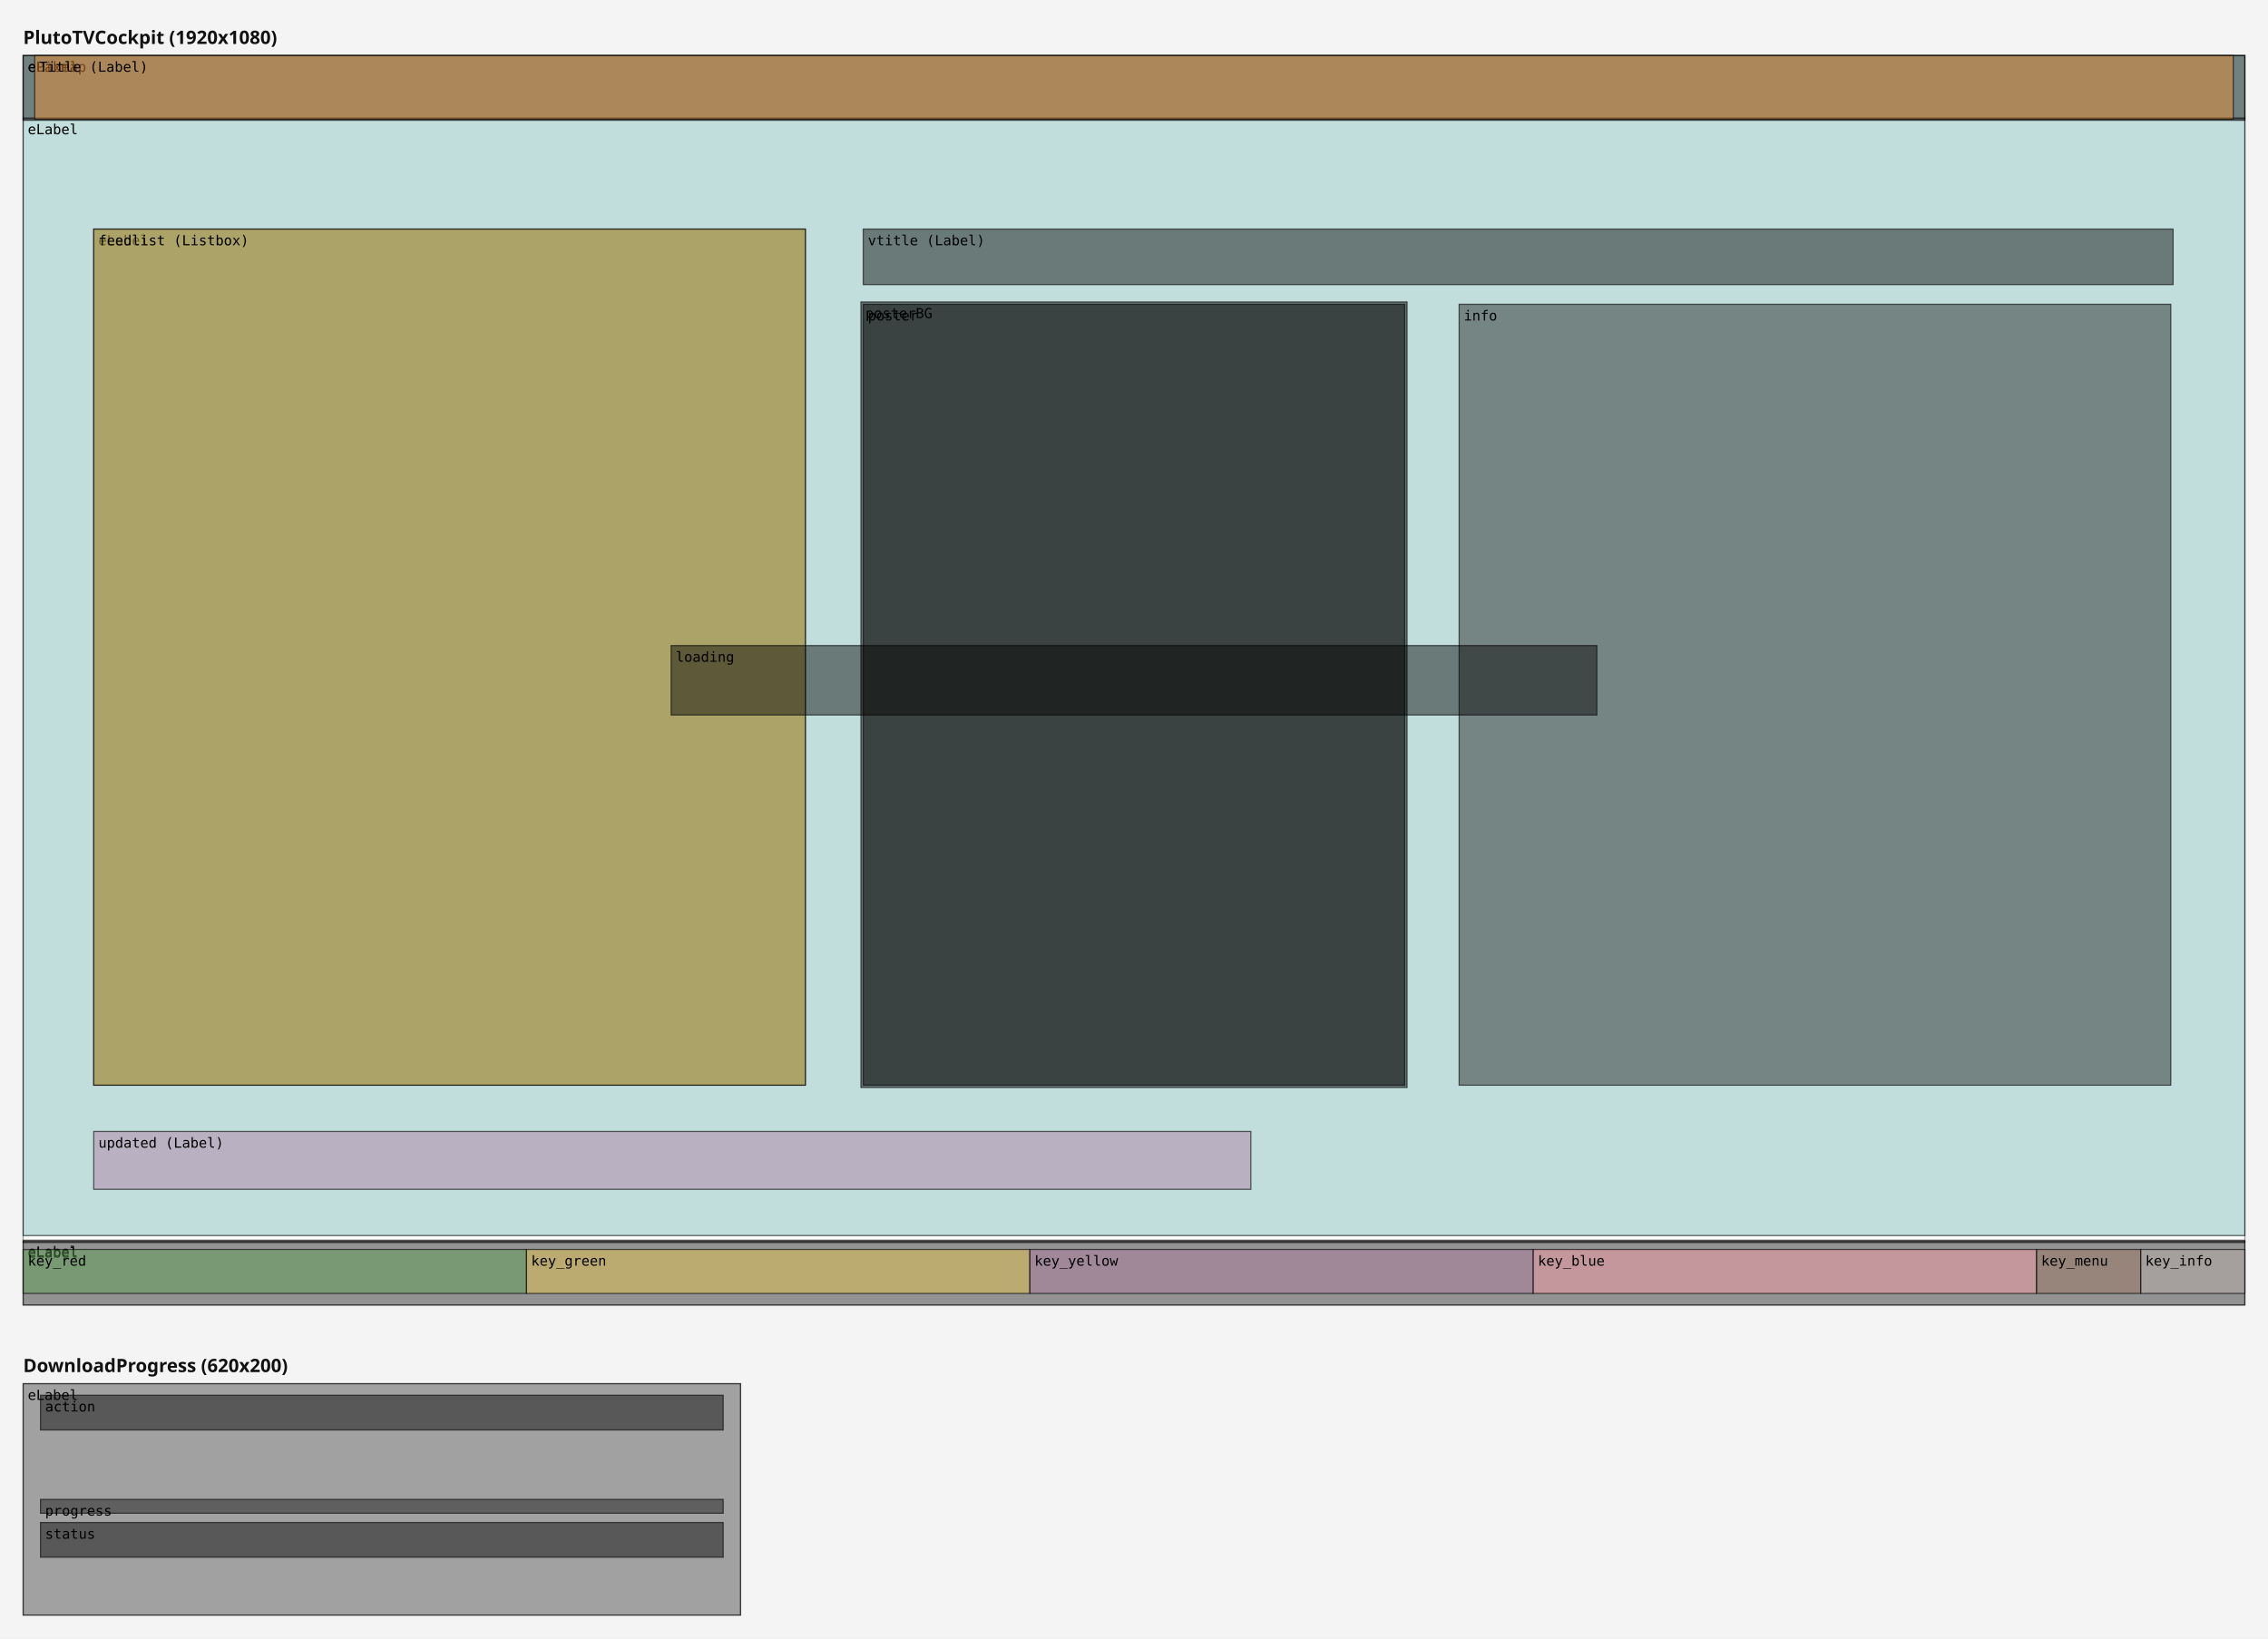
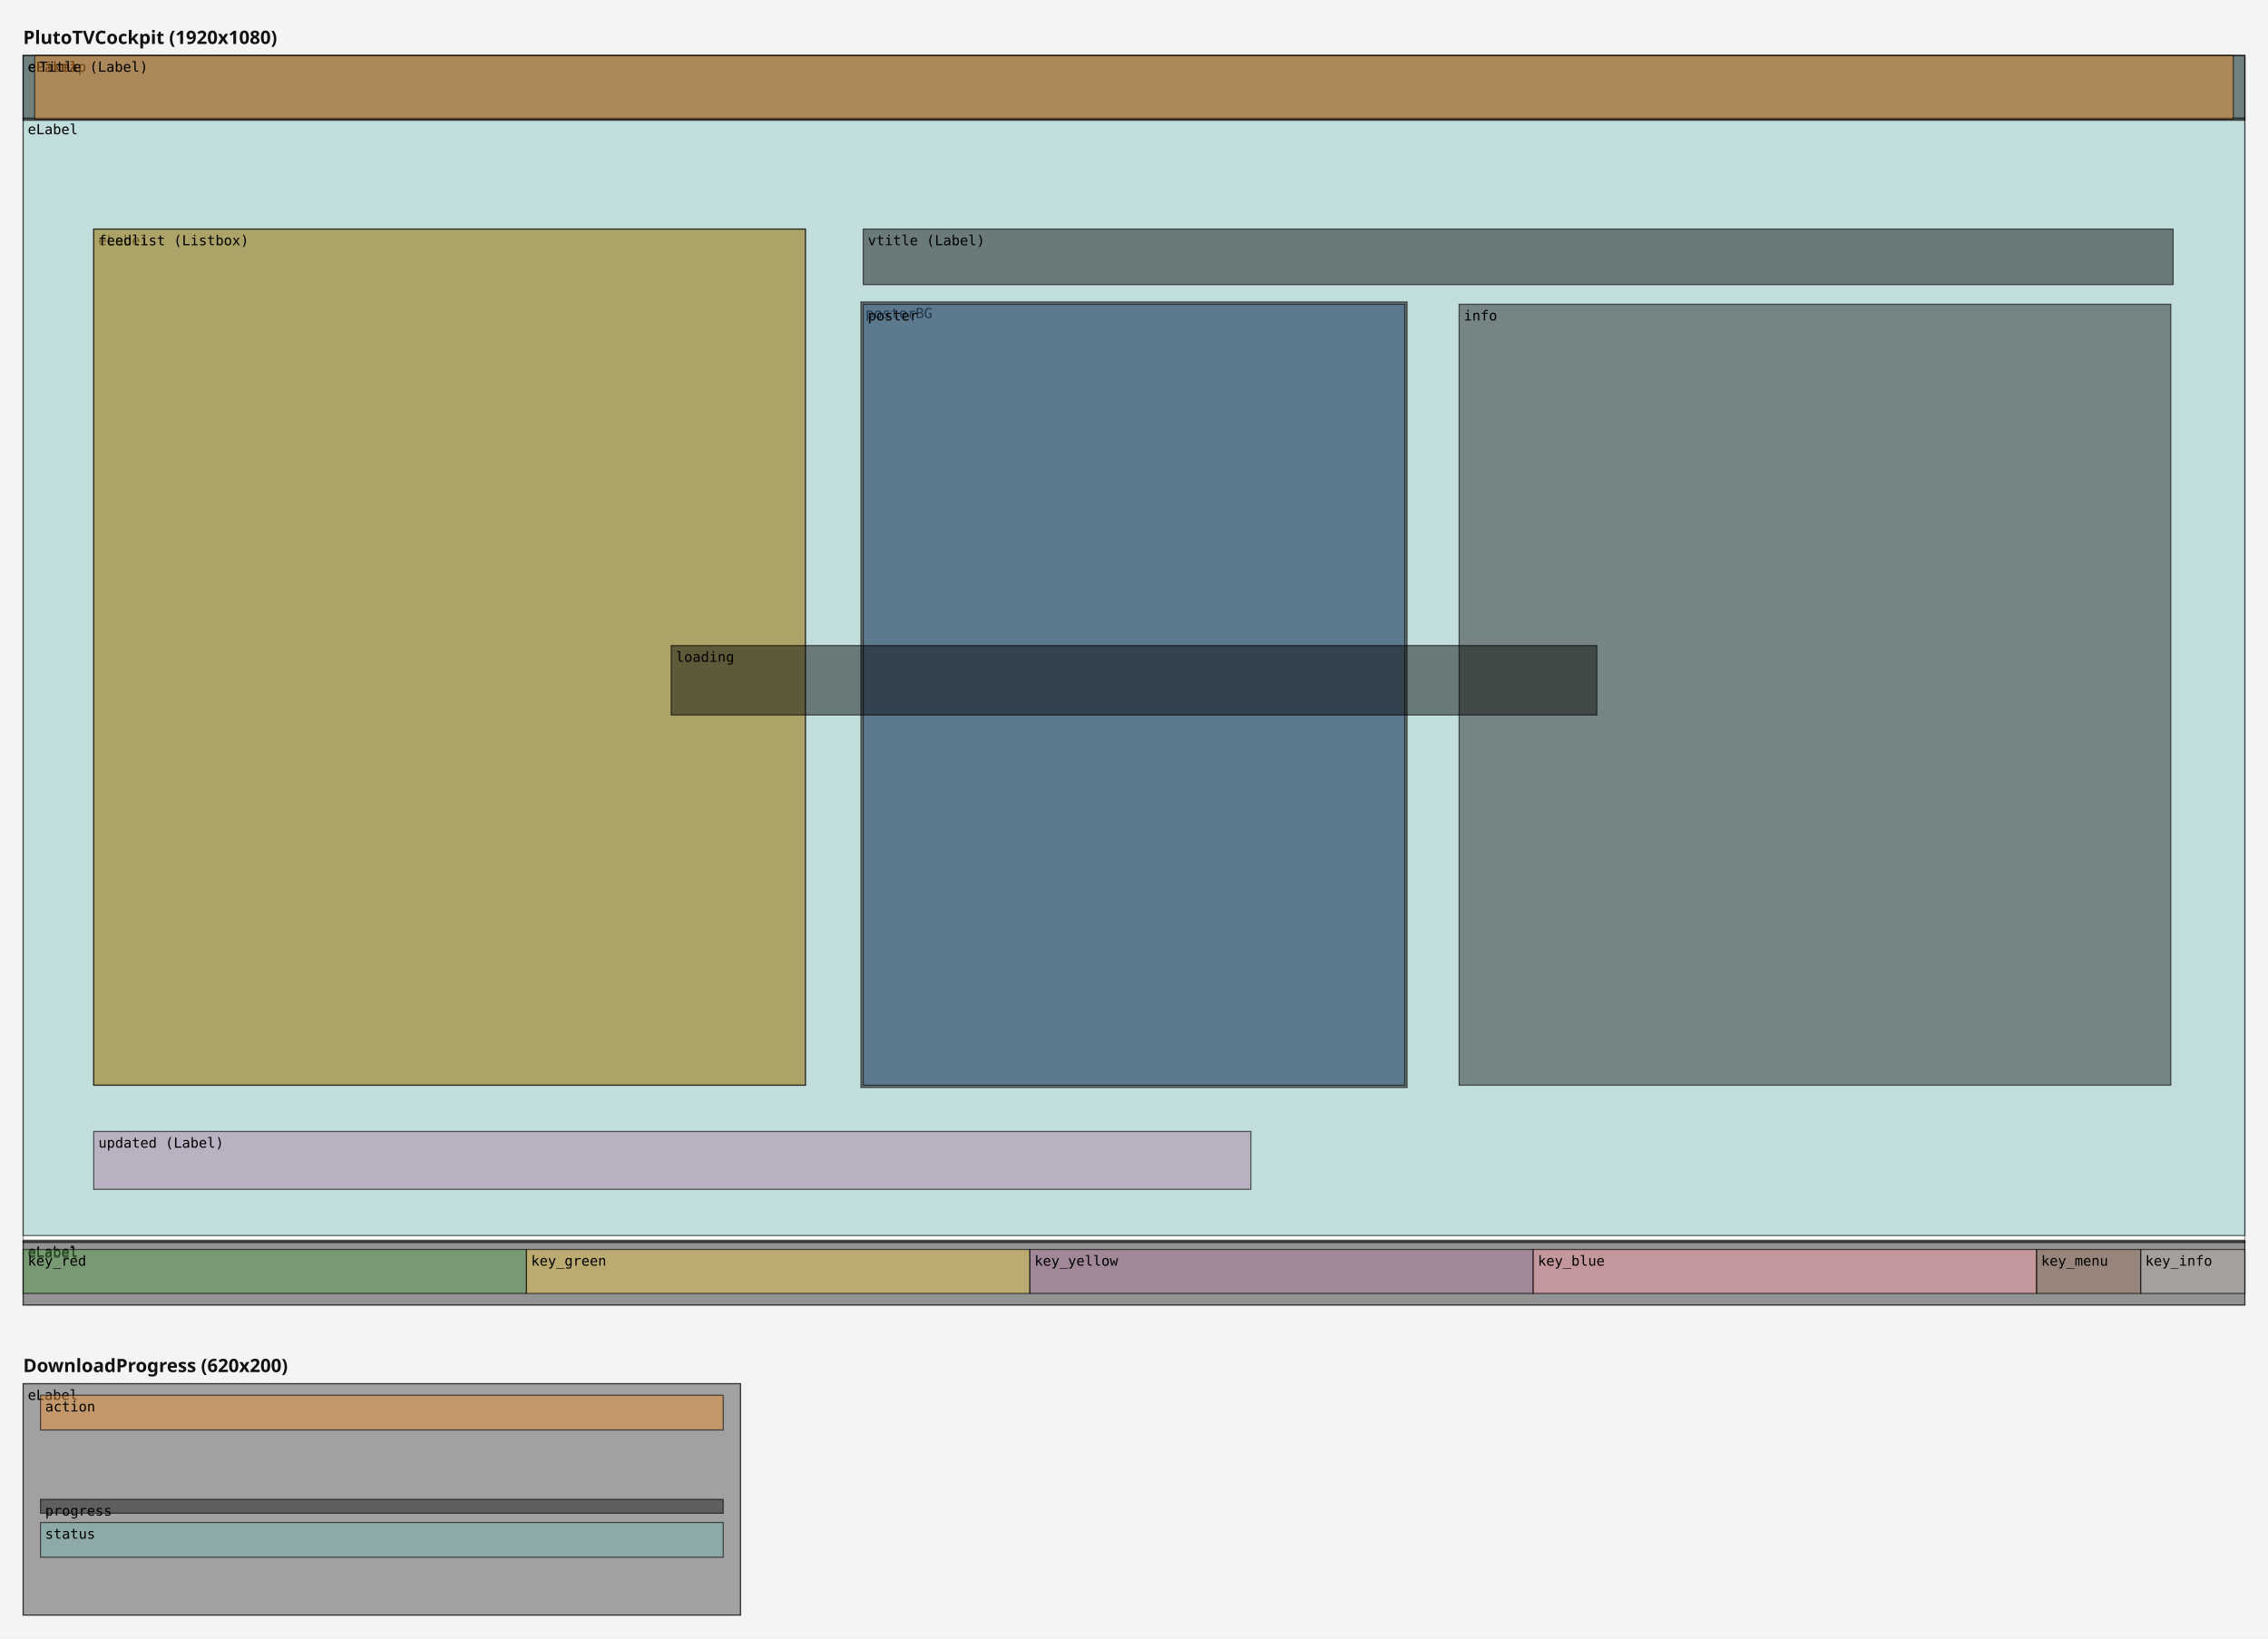
<svg xmlns="http://www.w3.org/2000/svg" width="1960" height="1416" viewBox="0 0 1960 1416">
  <rect x="0" y="0" width="1960" height="1416" fill="#f4f4f4" />
  <text x="20" y="38" font-family="sans-serif" font-size="16" font-weight="bold" fill="#111111">PlutoTVCockpit (1920x1080)</text>
  <g data-screen="0" transform="translate(20,48)">
    <rect x="0" y="0" width="1920" height="1080" fill="#ffffff" stroke="#999999" stroke-width="1" />
    <g>
      <rect data-ref="0:3" x="0" y="0" width="1920" height="1020" fill="#76b7b2" fill-opacity="0.45" stroke="#000000" stroke-opacity="0.6" stroke-width="1" />
      <text x="4" y="14" font-family="monospace" font-size="12" fill="#000000">ePixmap</text>
    </g>
    <g>
      <rect data-ref="0:0" x="0" y="0" width="1920" height="55" fill="#101010" fill-opacity="0.45" stroke="#000000" stroke-opacity="0.6" stroke-width="1" />
      <text x="4" y="14" font-family="monospace" font-size="12" fill="#000000">eLabel</text>
    </g>
    <g>
      <rect data-ref="0:2" x="0" y="54" width="1920" height="2" fill="#404040" fill-opacity="0.45" stroke="#000000" stroke-opacity="0.6" stroke-width="1" />
      <text x="4" y="68" font-family="monospace" font-size="12" fill="#000000">eLabel</text>
    </g>
    <g>
      <rect data-ref="0:12" x="0" y="1024" width="1920" height="2" fill="#404040" fill-opacity="0.45" stroke="#000000" stroke-opacity="0.6" stroke-width="1" />
      <text x="4" y="1038" font-family="monospace" font-size="12" fill="#000000">eLabel</text>
    </g>
    <g>
      <rect data-ref="0:13" x="0" y="1025" width="1920" height="55" fill="#101010" fill-opacity="0.45" stroke="#000000" stroke-opacity="0.6" stroke-width="1" />
      <text x="4" y="1039" font-family="monospace" font-size="12" fill="#000000">eLabel</text>
    </g>
    <g>
      <rect data-ref="0:1" x="10" y="0" width="1900" height="55" fill="#f28e2b" fill-opacity="0.45" stroke="#000000" stroke-opacity="0.6" stroke-width="1" />
      <text x="14" y="14" font-family="monospace" font-size="12" fill="#000000">Title (Label)</text>
    </g>
    <g>
      <rect data-ref="0:4" x="61" y="150" width="615" height="740" fill="#1a1a1a" fill-opacity="0.45" stroke="#000000" stroke-opacity="0.6" stroke-width="1" />
      <text x="65" y="164" font-family="monospace" font-size="12" fill="#000000">eLabel</text>
    </g>
    <g>
      <rect data-ref="0:14" x="0" y="1032" width="435" height="38" fill="#59a14f" fill-opacity="0.45" stroke="#000000" stroke-opacity="0.6" stroke-width="1" />
      <text x="4" y="1046" font-family="monospace" font-size="12" fill="#000000">key_red</text>
    </g>
    <g>
      <rect data-ref="0:15" x="435" y="1032" width="435" height="38" fill="#edc948" fill-opacity="0.45" stroke="#000000" stroke-opacity="0.6" stroke-width="1" />
      <text x="439" y="1046" font-family="monospace" font-size="12" fill="#000000">key_green</text>
    </g>
    <g>
      <rect data-ref="0:16" x="870" y="1032" width="435" height="38" fill="#b07aa1" fill-opacity="0.45" stroke="#000000" stroke-opacity="0.6" stroke-width="1" />
      <text x="874" y="1046" font-family="monospace" font-size="12" fill="#000000">key_yellow</text>
    </g>
    <g>
      <rect data-ref="0:17" x="1305" y="1032" width="435" height="38" fill="#ff9da7" fill-opacity="0.45" stroke="#000000" stroke-opacity="0.6" stroke-width="1" />
      <text x="1309" y="1046" font-family="monospace" font-size="12" fill="#000000">key_blue</text>
    </g>
    <g>
      <rect data-ref="0:18" x="1740" y="1032" width="90" height="38" fill="#9c755f" fill-opacity="0.45" stroke="#000000" stroke-opacity="0.6" stroke-width="1" />
      <text x="1744" y="1046" font-family="monospace" font-size="12" fill="#000000">key_menu</text>
    </g>
    <g>
      <rect data-ref="0:19" x="1830" y="1032" width="90" height="38" fill="#bab0ac" fill-opacity="0.45" stroke="#000000" stroke-opacity="0.6" stroke-width="1" />
      <text x="1834" y="1046" font-family="monospace" font-size="12" fill="#000000">key_info</text>
    </g>
    <g>
      <rect data-ref="0:9" x="724" y="213" width="472" height="679" fill="#000000" fill-opacity="0.45" stroke="#000000" stroke-opacity="0.6" stroke-width="1" />
      <text x="728" y="227" font-family="monospace" font-size="12" fill="#000000">posterBG</text>
    </g>
    <g>
      <rect data-ref="0:5" x="61" y="150" width="615" height="740" fill="#edc948" fill-opacity="0.45" stroke="#000000" stroke-opacity="0.6" stroke-width="1" />
      <text x="65" y="164" font-family="monospace" font-size="12" fill="#000000">feedlist (Listbox)</text>
    </g>
    <g>
      <rect data-ref="0:6" x="61" y="930" width="1000" height="50" fill="#b07aa1" fill-opacity="0.45" stroke="#000000" stroke-opacity="0.6" stroke-width="1" />
      <text x="65" y="944" font-family="monospace" font-size="12" fill="#000000">updated (Label)</text>
    </g>
    <g>
      <rect data-ref="0:8" x="726" y="150" width="1132" height="48" fill="#000000" fill-opacity="0.45" stroke="#000000" stroke-opacity="0.6" stroke-width="1" />
      <text x="730" y="164" font-family="monospace" font-size="12" fill="#000000">vtitle (Label)</text>
    </g>
    <g>
-       <rect data-ref="0:10" x="726" y="215" width="468" height="675" fill="#000000" fill-opacity="0.45" stroke="#000000" stroke-opacity="0.6" stroke-width="1" />
+       <rect data-ref="0:10" x="726" y="215" width="468" height="675" fill="#4e79a7" fill-opacity="0.45" stroke="#000000" stroke-opacity="0.6" stroke-width="1" />
      <text x="730" y="229" font-family="monospace" font-size="12" fill="#000000">poster</text>
    </g>
    <g>
      <rect data-ref="0:11" x="1241" y="215" width="615" height="675" fill="#1a1a1a" fill-opacity="0.45" stroke="#000000" stroke-opacity="0.6" stroke-width="1" />
      <text x="1245" y="229" font-family="monospace" font-size="12" fill="#000000">info</text>
    </g>
    <g>
      <rect data-ref="0:7" x="560" y="510" width="800" height="60" fill="#000000" fill-opacity="0.45" stroke="#000000" stroke-opacity="0.6" stroke-width="1" />
      <text x="564" y="524" font-family="monospace" font-size="12" fill="#000000">loading</text>
    </g>
  </g>
  <text x="20" y="1186" font-family="sans-serif" font-size="16" font-weight="bold" fill="#111111">DownloadProgress (620x200)</text>
  <g data-screen="1" transform="translate(20,1196)">
    <rect x="0" y="0" width="620" height="200" fill="#ffffff" stroke="#999999" stroke-width="1" />
    <g>
      <rect data-ref="1:0" x="0" y="0" width="620" height="200" fill="#303030" fill-opacity="0.45" stroke="#000000" stroke-opacity="0.6" stroke-width="1" />
      <text x="4" y="14" font-family="monospace" font-size="12" fill="#000000">eLabel</text>
    </g>
    <g>
-       <rect data-ref="1:1" x="15" y="10" width="590" height="30" fill="#000000" fill-opacity="0.45" stroke="#000000" stroke-opacity="0.6" stroke-width="1" />
+       <rect data-ref="1:1" x="15" y="10" width="590" height="30" fill="#f28e2b" fill-opacity="0.45" stroke="#000000" stroke-opacity="0.6" stroke-width="1" />
      <text x="19" y="24" font-family="monospace" font-size="12" fill="#000000">action</text>
    </g>
    <g>
-       <rect data-ref="1:3" x="15" y="120" width="590" height="30" fill="#000000" fill-opacity="0.45" stroke="#000000" stroke-opacity="0.6" stroke-width="1" />
+       <rect data-ref="1:3" x="15" y="120" width="590" height="30" fill="#76b7b2" fill-opacity="0.45" stroke="#000000" stroke-opacity="0.6" stroke-width="1" />
      <text x="19" y="134" font-family="monospace" font-size="12" fill="#000000">status</text>
    </g>
    <g>
      <rect data-ref="1:2" x="15" y="100" width="590" height="12" fill="#101010" fill-opacity="0.45" stroke="#000000" stroke-opacity="0.6" stroke-width="1" />
      <text x="19" y="114" font-family="monospace" font-size="12" fill="#000000">progress</text>
    </g>
  </g>
</svg>
